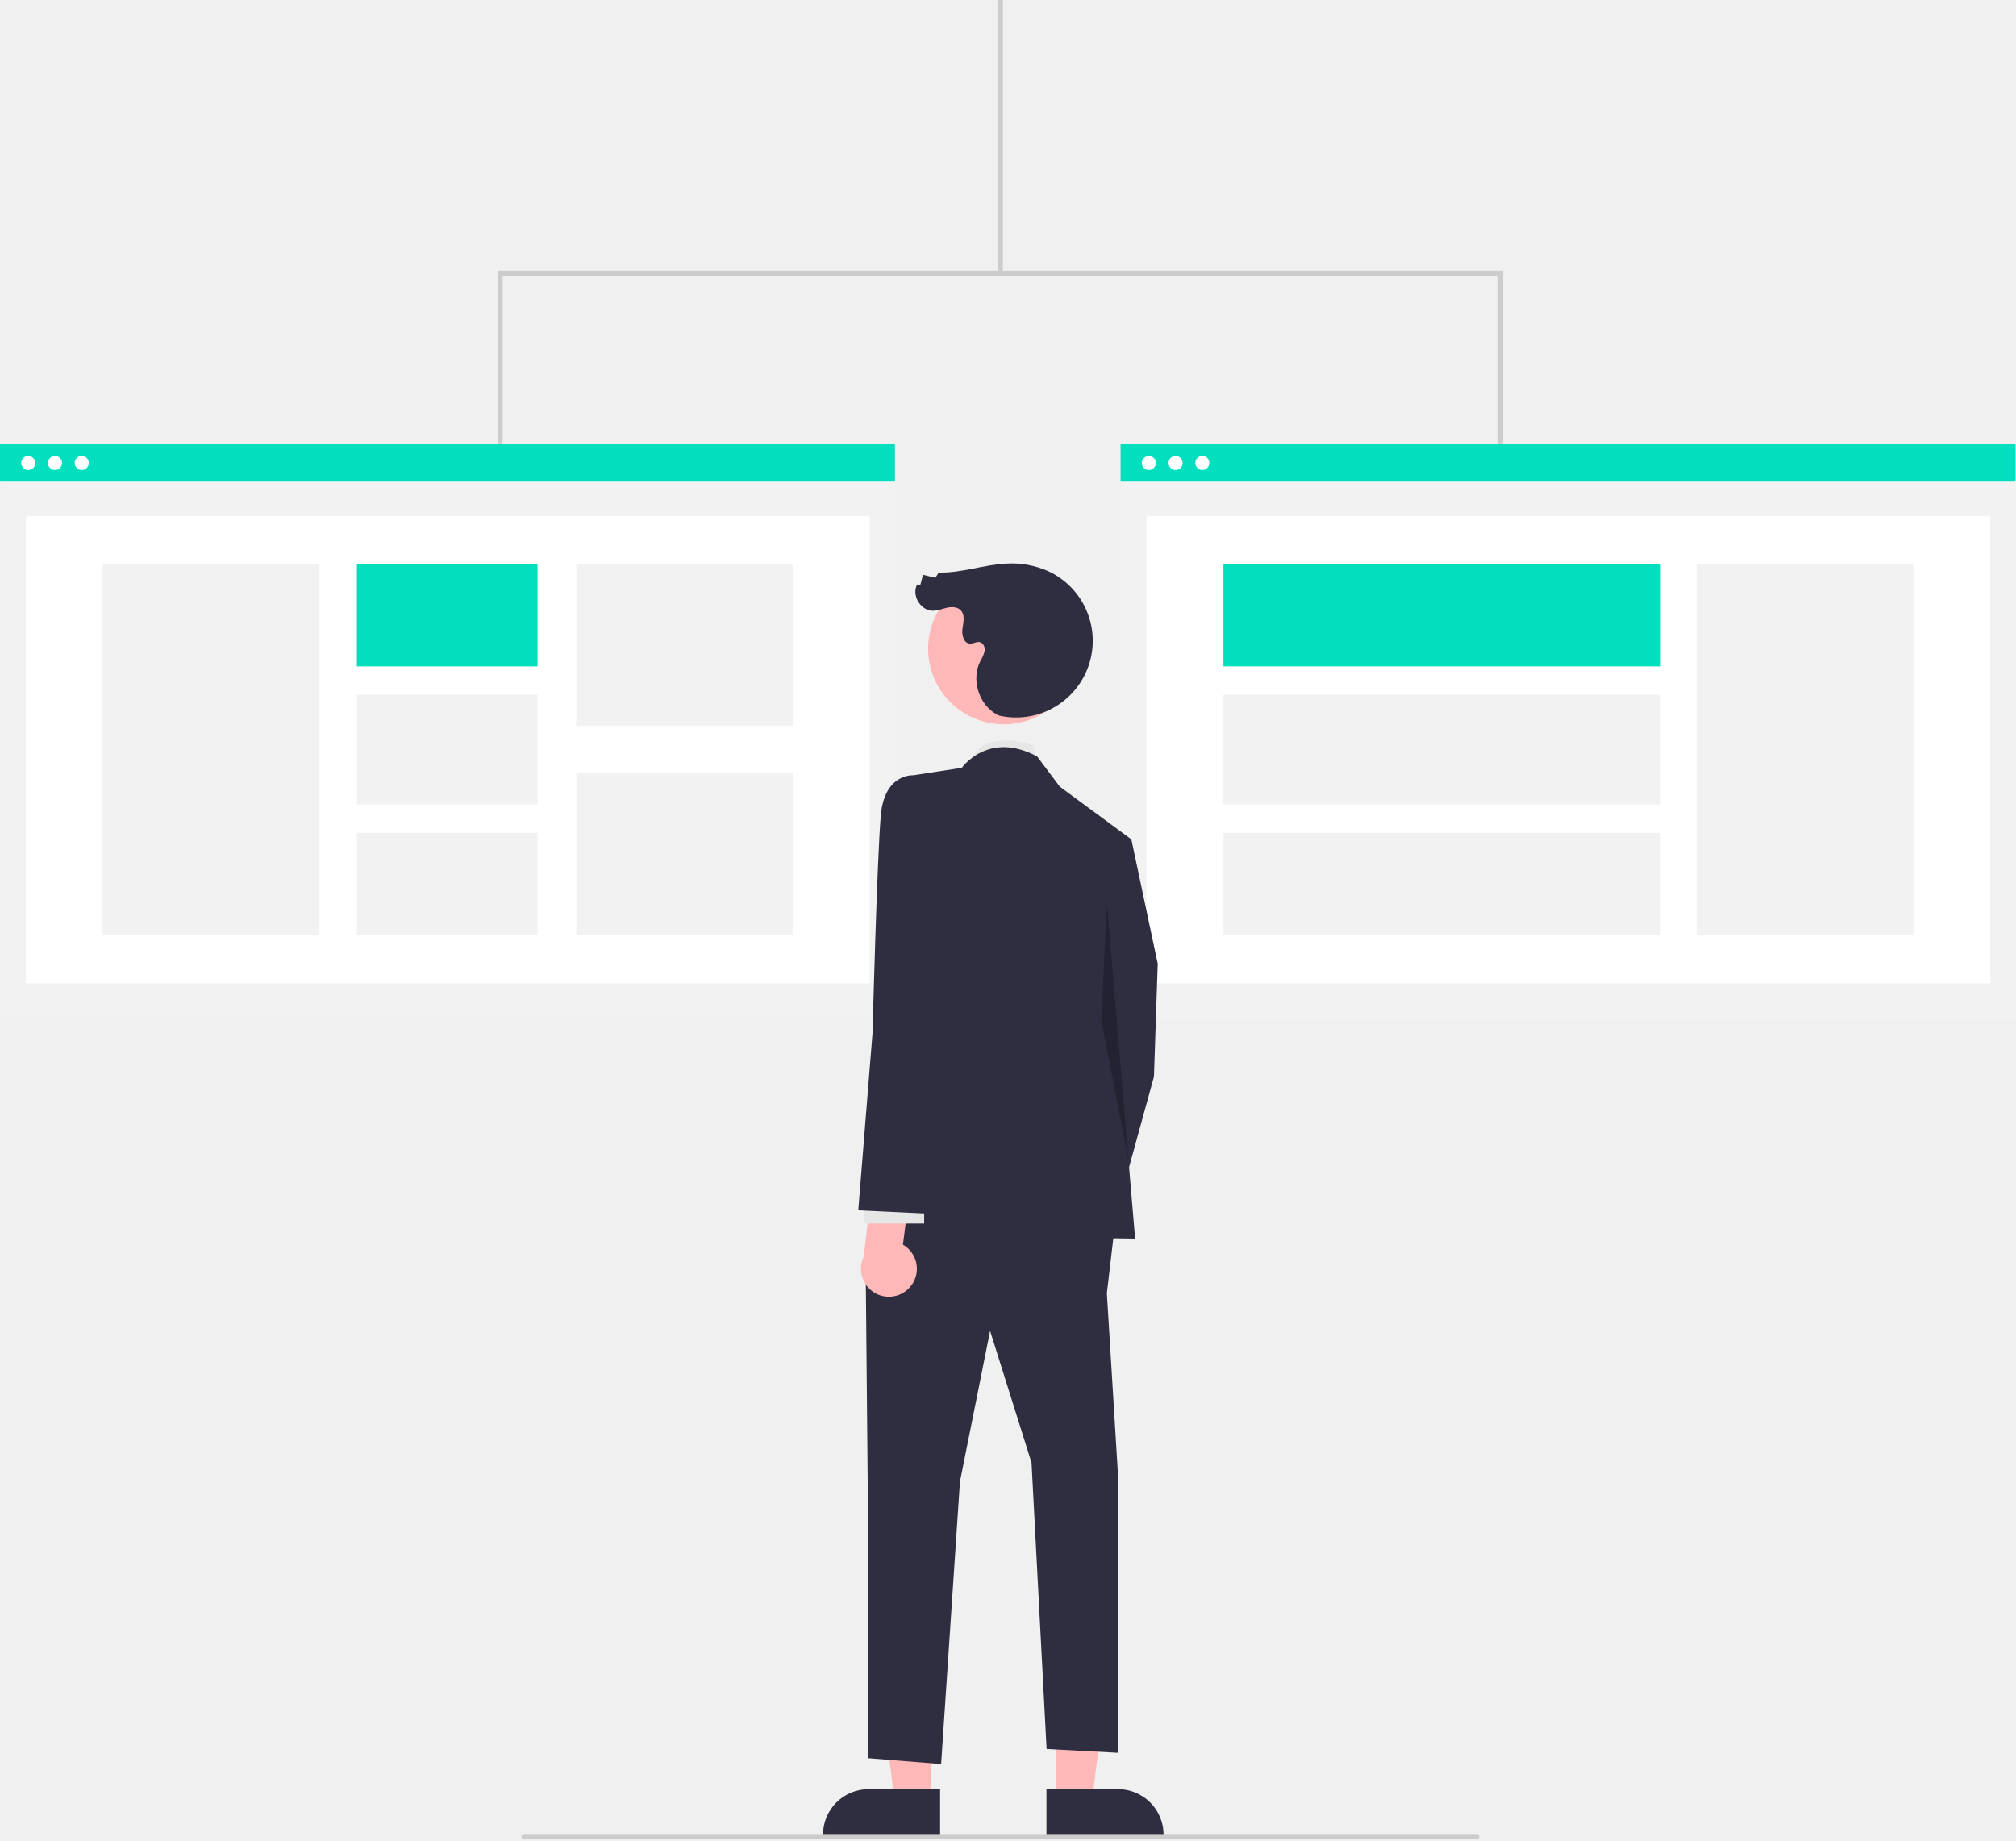
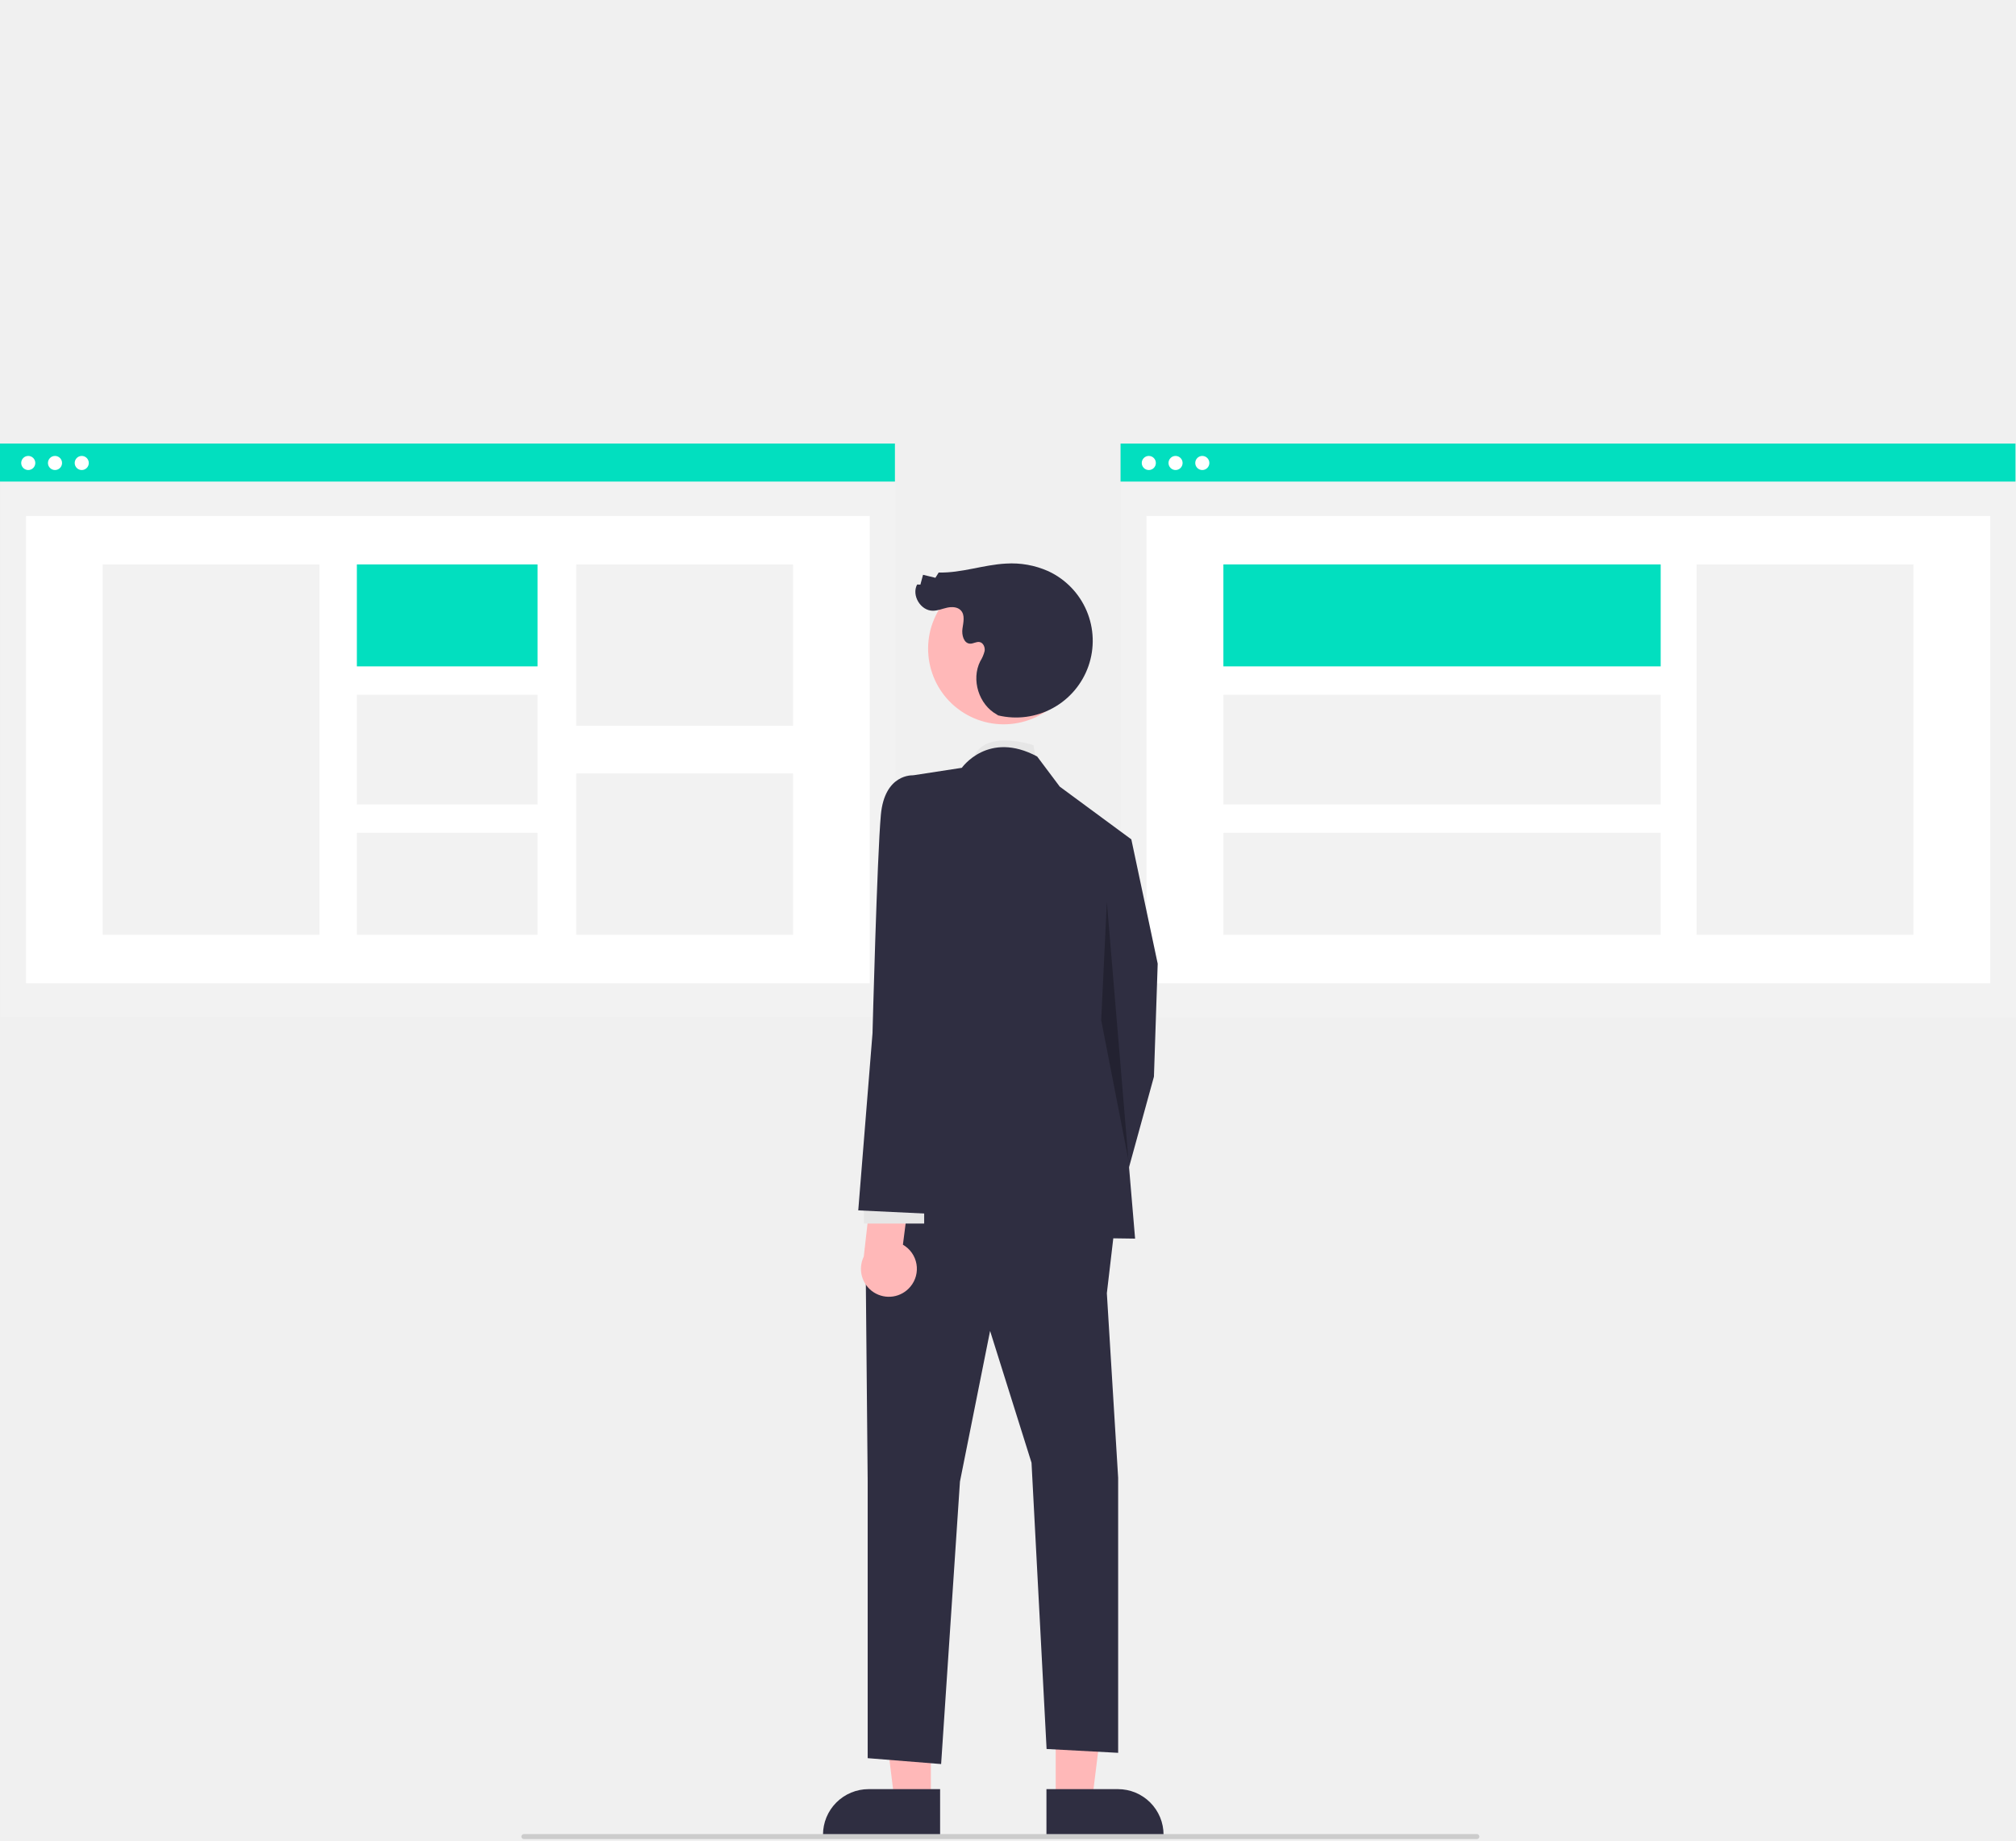
<svg xmlns="http://www.w3.org/2000/svg" width="806" height="736" viewBox="0 0 806 736" fill="none">
  <g clip-path="url(#clip0_63_3)">
    <path d="M357.947 177.534H0.153V406.682H357.947V177.534Z" fill="#F2F2F2" />
    <path d="M347.716 206.275H10.384V393.125H347.716V206.275Z" fill="white" />
    <path d="M357.795 177.331H0V192.531H357.795V177.331Z" fill="#02DFBF" />
    <path d="M11.296 187.92C12.852 187.92 14.113 186.658 14.113 185.102C14.113 183.547 12.852 182.285 11.296 182.285C9.74 182.285 8.478 183.547 8.478 185.102C8.478 186.658 9.74 187.92 11.296 187.92Z" fill="white" />
    <path d="M21.989 187.92C23.545 187.92 24.807 186.658 24.807 185.102C24.807 183.547 23.545 182.285 21.989 182.285C20.433 182.285 19.172 183.547 19.172 185.102C19.172 186.658 20.433 187.92 21.989 187.92Z" fill="white" />
    <path d="M32.683 187.92C34.239 187.92 35.5 186.658 35.5 185.102C35.5 183.547 34.239 182.285 32.683 182.285C31.127 182.285 29.866 183.547 29.866 185.102C29.866 186.658 31.127 187.92 32.683 187.92Z" fill="white" />
    <path d="M127.714 225.662H41.035V373.738H127.714V225.662Z" fill="#F2F2F2" />
    <path d="M214.908 225.662H142.676V266.421H214.908V225.662Z" fill="#02DFBF" />
    <path d="M214.908 277.772H142.676V321.627H214.908V277.772Z" fill="#F2F2F2" />
    <path d="M214.908 332.978H142.676V373.738H214.908V332.978Z" fill="#F2F2F2" />
    <path d="M317.065 225.662H230.387V290.193H317.065V225.662Z" fill="#F2F2F2" />
    <path d="M317.065 309.207H230.387V373.738H317.065V309.207Z" fill="#F2F2F2" />
    <path d="M805.947 177.534H448.153V406.682H805.947V177.534Z" fill="#F2F2F2" />
    <path d="M795.716 206.275H458.384V393.125H795.716V206.275Z" fill="white" />
    <path d="M805.795 177.331H448V192.531H805.795V177.331Z" fill="#02DFBF" />
    <path d="M459.296 187.92C460.852 187.92 462.113 186.658 462.113 185.102C462.113 183.547 460.852 182.285 459.296 182.285C457.74 182.285 456.478 183.547 456.478 185.102C456.478 186.658 457.74 187.92 459.296 187.92Z" fill="white" />
    <path d="M469.989 187.92C471.545 187.92 472.807 186.658 472.807 185.102C472.807 183.547 471.545 182.285 469.989 182.285C468.434 182.285 467.172 183.547 467.172 185.102C467.172 186.658 468.434 187.92 469.989 187.92Z" fill="white" />
    <path d="M480.683 187.92C482.239 187.92 483.5 186.658 483.5 185.102C483.5 183.547 482.239 182.285 480.683 182.285C479.127 182.285 477.866 183.547 477.866 185.102C477.866 186.658 479.127 187.92 480.683 187.92Z" fill="white" />
    <path d="M764.987 225.662H678.308V373.738H764.987V225.662Z" fill="#F2F2F2" />
    <path d="M663.947 225.659H489.113V266.419H663.947V225.659Z" fill="#02DFBF" />
    <path d="M663.947 277.77H489.113V321.625H663.947V277.77Z" fill="#F2F2F2" />
    <path d="M663.947 332.976H489.113V373.735H663.947V332.976Z" fill="#F2F2F2" />
-     <path d="M400.947 0H398.947V109.268H400.947V0Z" fill="#CCCCCC" />
-     <path d="M600.947 177.268H598.947V110.268H200.947V177.268H198.947V108.268H600.947V177.268Z" fill="#CCCCCC" />
    <path d="M414.662 305.468L413.157 297.938C413.157 297.938 391.007 290.409 388.529 305.468H414.662Z" fill="#E6E6E6" />
    <path d="M372.154 720.046L357.633 720.045L350.725 664.036L372.156 664.037L372.154 720.046Z" fill="#FFB8B8" />
    <path d="M375.857 734.122L329.036 734.12V733.528C329.036 728.694 330.956 724.059 334.374 720.642C337.791 717.224 342.427 715.304 347.26 715.304H347.261L375.858 715.305L375.857 734.122Z" fill="#2F2E41" />
    <path d="M422.075 720.046L436.596 720.045L443.504 664.036L422.073 664.037L422.075 720.046Z" fill="#FFB8B8" />
    <path d="M418.371 715.305L446.968 715.304H446.969C451.803 715.304 456.438 717.224 459.855 720.642C463.273 724.059 465.193 728.694 465.194 733.528V734.12L418.372 734.122L418.371 715.305Z" fill="#2F2E41" />
    <path d="M435.745 337.091L452.309 335.585L462.85 385.279L461.344 430.455L444.78 490.69L422.192 477.137L434.239 415.396L435.745 337.091Z" fill="#2F2E41" />
    <path d="M446.229 485.419L442.521 517.042L447.039 590.83V700.788L418.427 699.253L412.404 584.806L395.839 532.101L383.792 592.336L376.263 705.276L346.898 702.922V591.939L346.145 511.019L356.686 479.396L446.229 485.419Z" fill="#2F2E41" />
    <path d="M384.545 306.974C384.545 306.974 395.086 291.915 414.662 302.456L423.698 314.503L452.309 335.585L446.286 406.361L453.815 495.207L346.898 493.701L364.969 404.855V309.985L384.545 306.974Z" fill="#2F2E41" />
    <path opacity="0.25" d="M442.521 360.58L451.155 463.818L440.262 407.867L442.521 360.58Z" fill="black" />
-     <path d="M363.981 514.406C365.024 513.161 365.78 511.702 366.198 510.133C366.615 508.564 366.684 506.922 366.399 505.324C366.113 503.726 365.481 502.209 364.546 500.882C363.611 499.554 362.396 498.448 360.988 497.64L364.207 472.465L349.385 466.778L345.339 502.394C344.139 504.85 343.882 507.661 344.617 510.294C345.352 512.927 347.027 515.199 349.325 516.68C351.623 518.161 354.384 518.747 357.085 518.328C359.786 517.909 362.24 516.513 363.981 514.406V514.406Z" fill="#FFB8B8" />
+     <path d="M363.981 514.406C365.024 513.161 365.78 511.702 366.198 510.133C366.615 508.564 366.684 506.922 366.399 505.324C366.113 503.726 365.481 502.209 364.546 500.882C363.611 499.554 362.396 498.448 360.988 497.64L364.207 472.465L349.385 466.778L345.339 502.394C344.139 504.85 343.882 507.661 344.617 510.294C345.352 512.927 347.027 515.199 349.325 516.68C351.623 518.161 354.384 518.747 357.085 518.328C359.786 517.909 362.24 516.513 363.981 514.406Z" fill="#FFB8B8" />
    <path d="M345.392 489.184H369.486V478.643H345.392V489.184Z" fill="#E6E6E6" />
    <path d="M380.78 322.785L364.969 309.985C364.969 309.985 353.675 309.232 352.169 325.797C350.663 342.361 348.831 413.137 348.831 413.137L343.134 483.913L374.757 485.419L380.78 408.815V322.785Z" fill="#2F2E41" />
    <path d="M427.837 273.845C435.847 259.191 430.462 240.818 415.808 232.807C401.154 224.796 382.78 230.182 374.77 244.836C366.759 259.49 372.145 277.863 386.799 285.874C401.453 293.885 419.826 288.499 427.837 273.845Z" fill="#FFB8B8" />
    <path d="M399.045 286.015C406.443 287.791 414.237 286.754 420.913 283.106C427.59 279.458 432.673 273.458 435.174 266.273C437.675 259.087 437.416 251.229 434.448 244.223C431.48 237.217 426.014 231.565 419.113 228.363C413.797 225.991 407.985 224.948 402.176 225.324C393.133 225.8 384.343 229.142 375.29 228.896L373.978 231.005L369.033 229.806L367.973 233.732L366.671 233.687C364.337 238.023 368.091 244.231 373.015 244.178C374.964 244.157 376.808 243.345 378.714 242.937C380.62 242.528 382.865 242.63 384.179 244.07C385.887 245.941 385.144 248.86 384.788 251.369C384.431 253.877 385.321 257.256 387.853 257.337C389.147 257.379 390.377 256.452 391.648 256.696C393.128 256.98 393.877 258.767 393.661 260.259C393.294 261.723 392.696 263.119 391.889 264.394C388.219 271.721 391.318 281.689 398.497 285.642" fill="#2F2E41" />
    <path d="M590.447 735.268H209.447C209.182 735.268 208.928 735.162 208.74 734.975C208.553 734.787 208.447 734.533 208.447 734.268C208.447 734.002 208.553 733.748 208.74 733.56C208.928 733.373 209.182 733.268 209.447 733.268H590.447C590.713 733.268 590.967 733.373 591.155 733.56C591.342 733.748 591.447 734.002 591.447 734.268C591.447 734.533 591.342 734.787 591.155 734.975C590.967 735.162 590.713 735.268 590.447 735.268Z" fill="#CCCCCC" />
  </g>
  <defs>
    <clipPath id="clip0_63_3">
      <rect width="805.947" height="735.268" fill="white" />
    </clipPath>
  </defs>
</svg>
